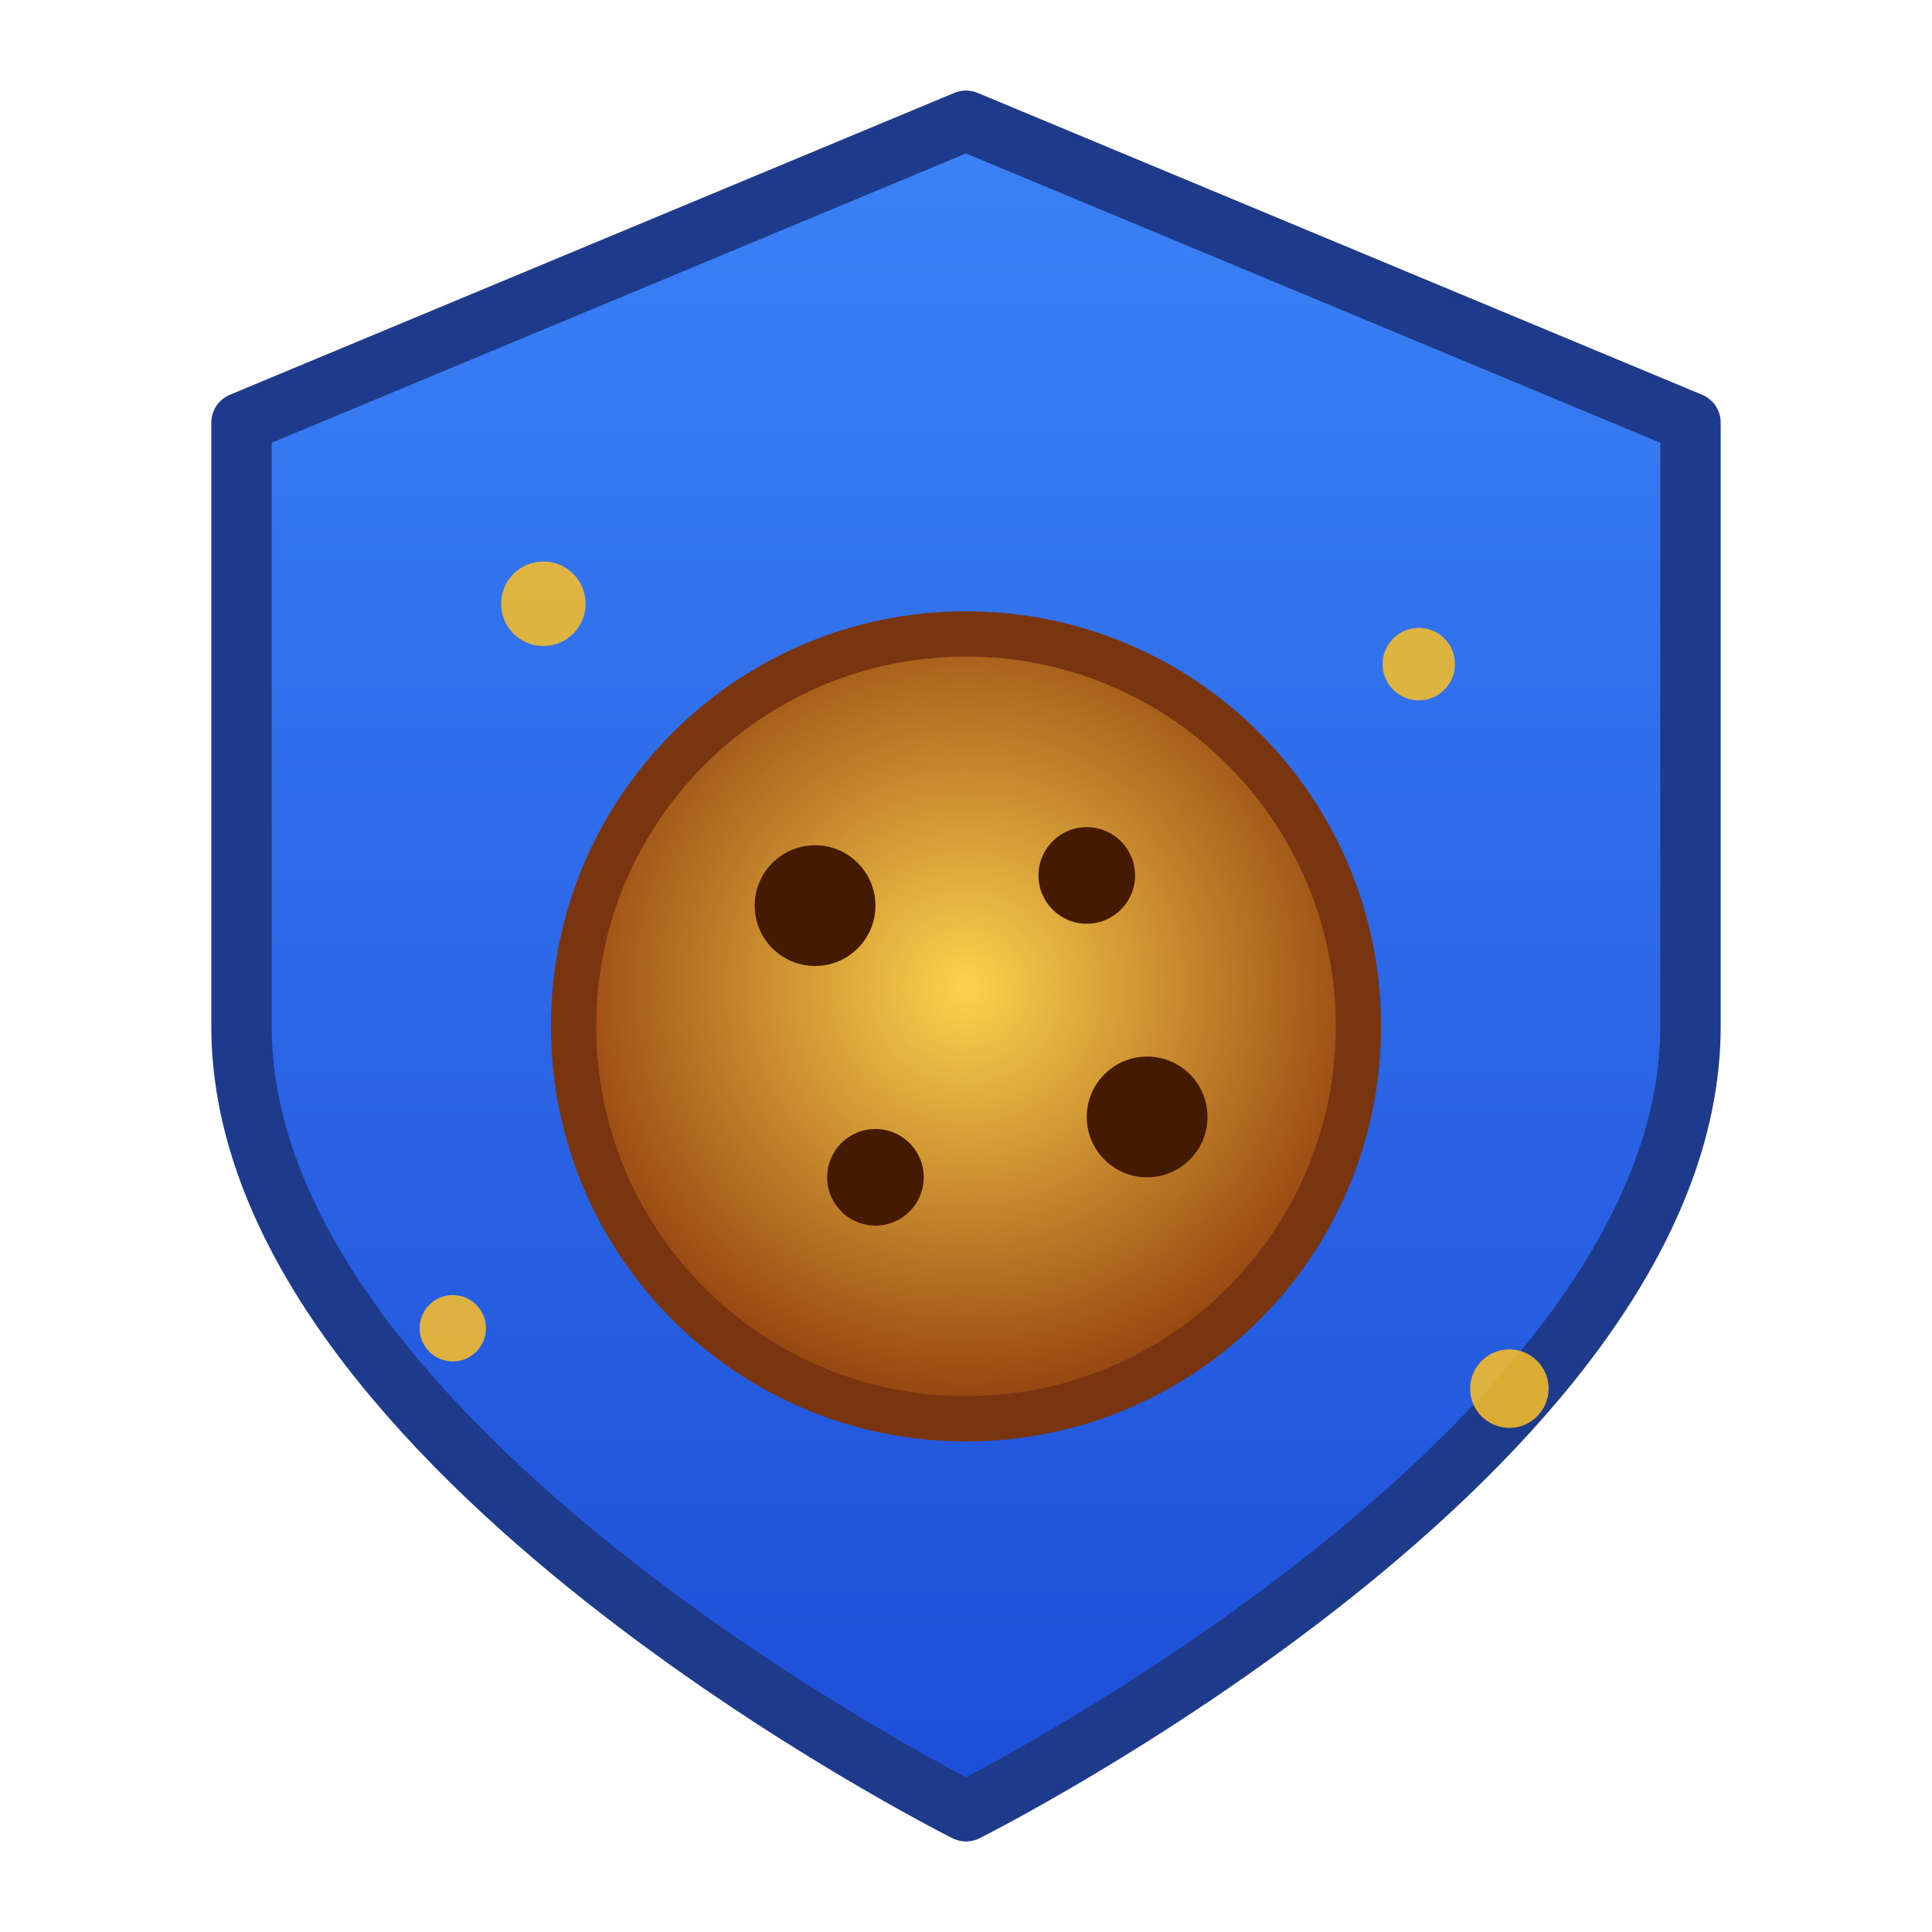
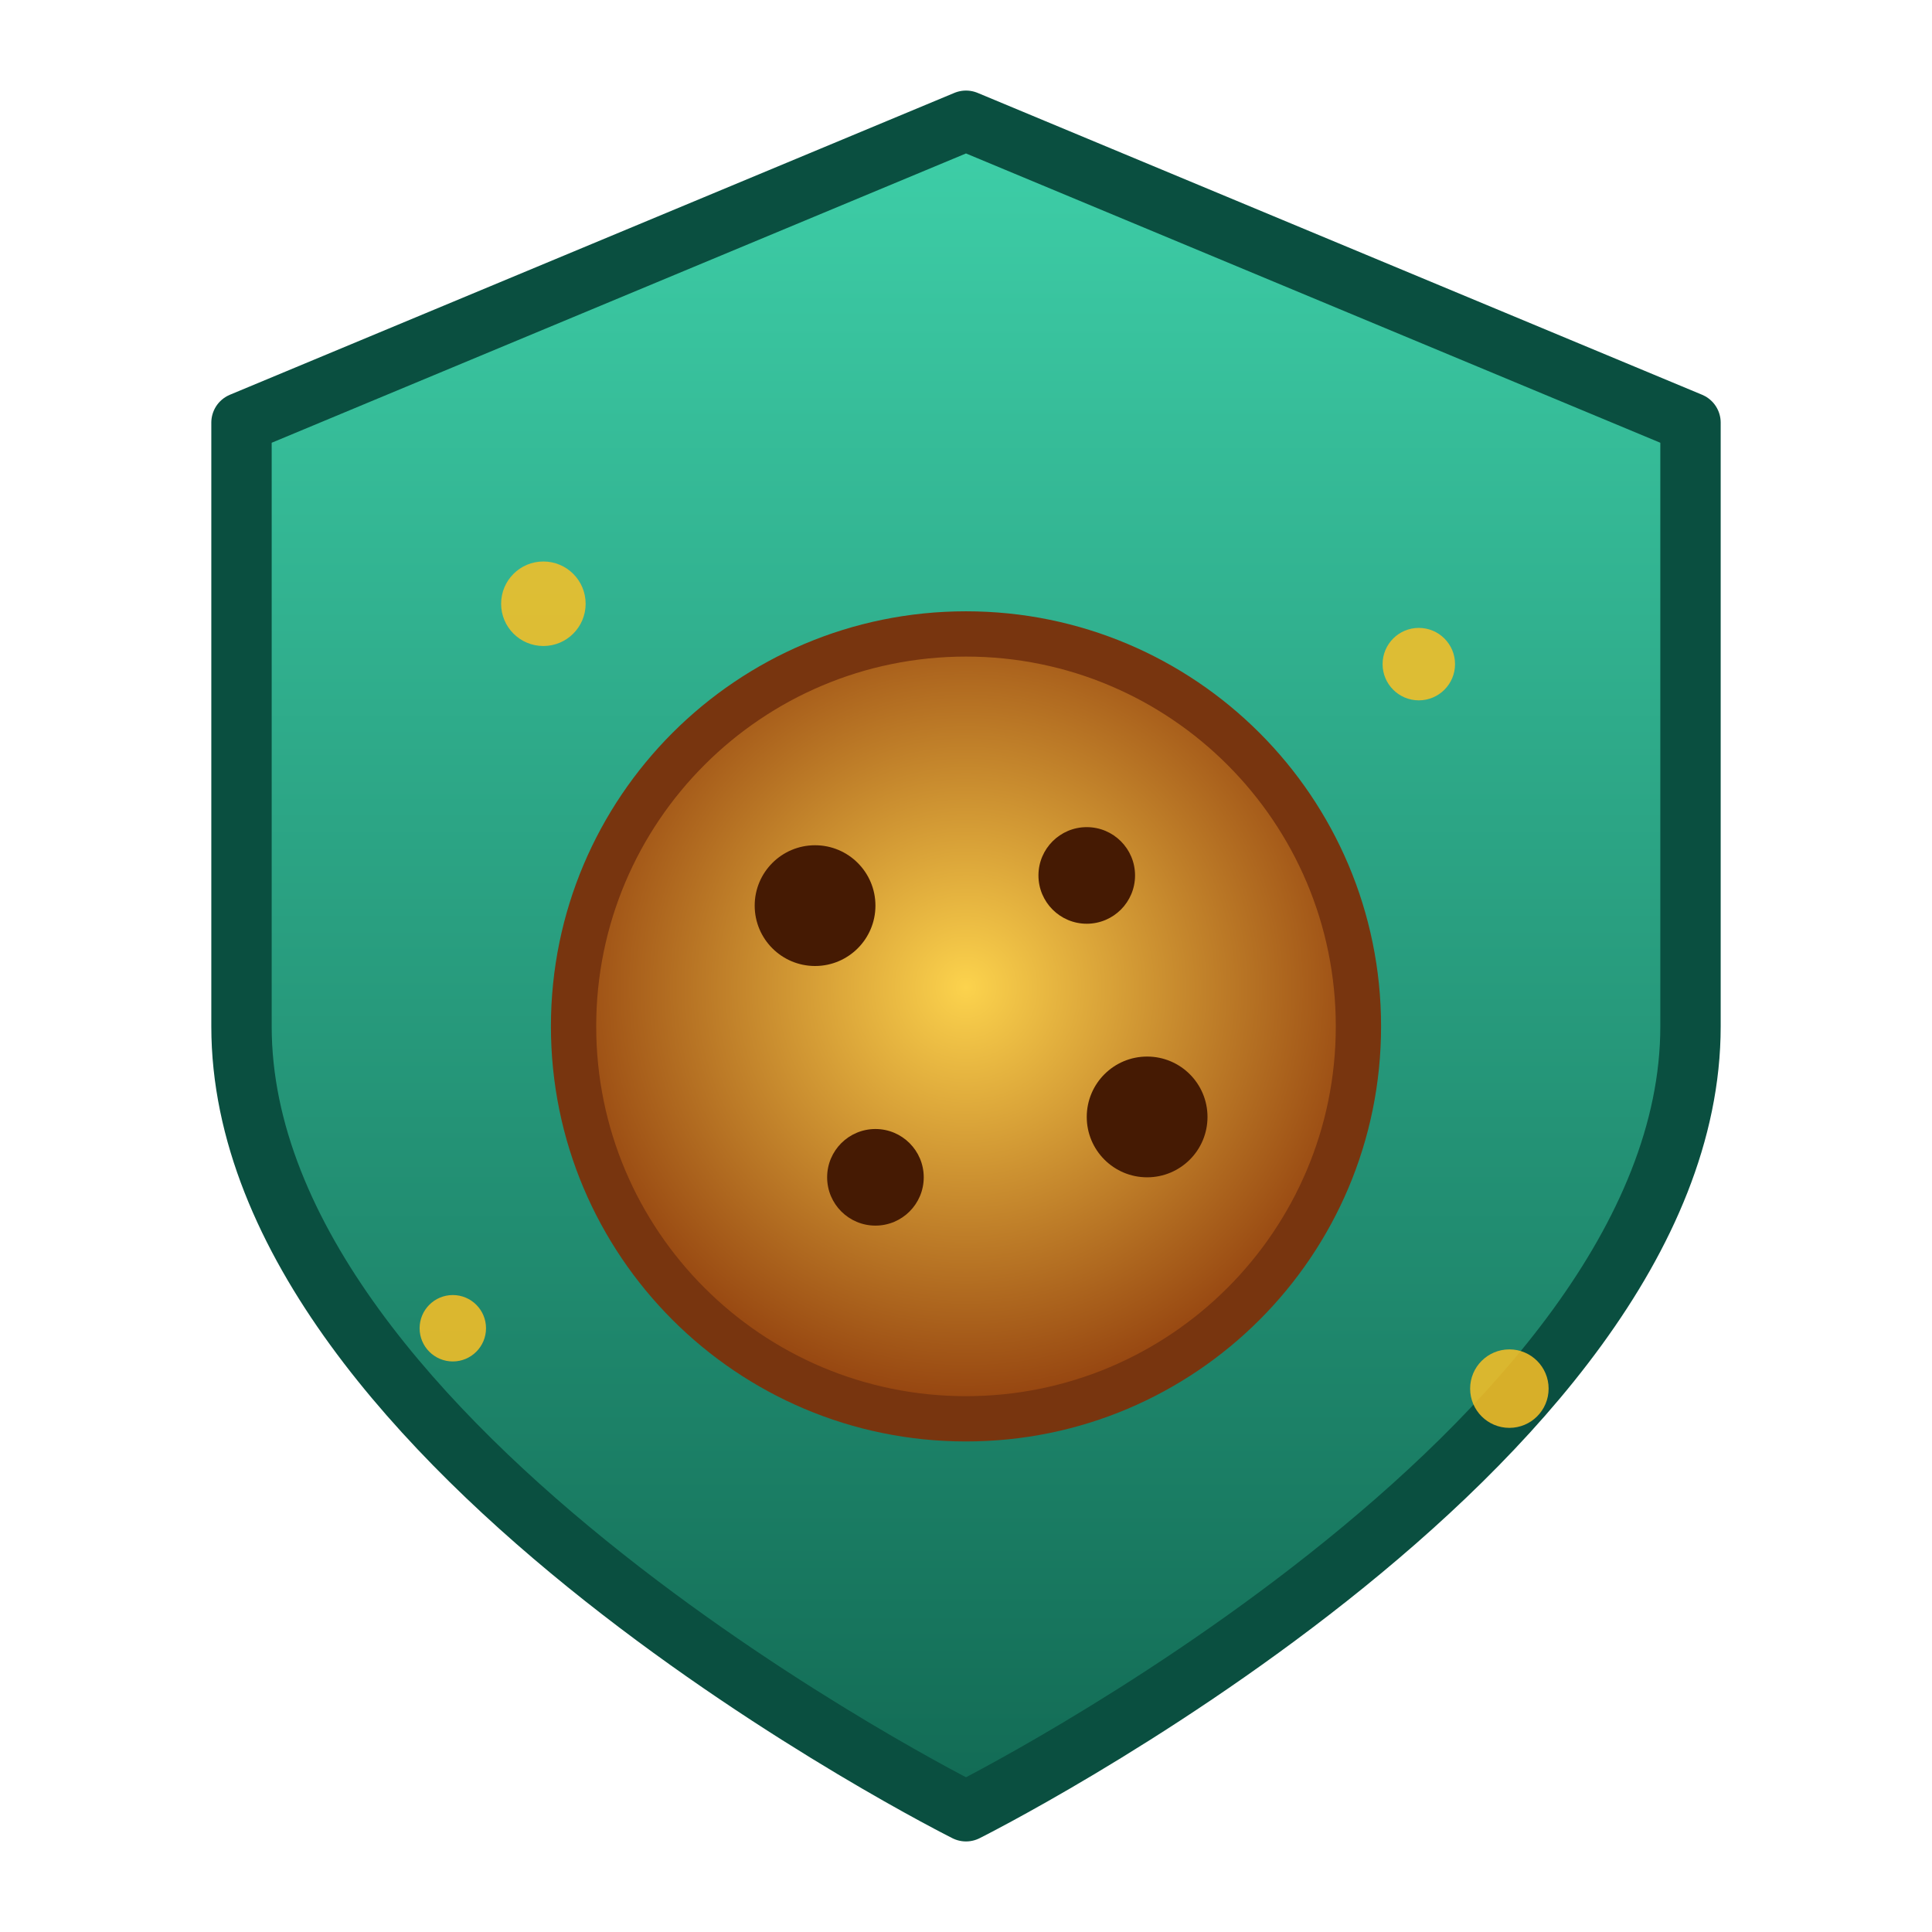
<svg xmlns="http://www.w3.org/2000/svg" viewBox="0 0 64 64" width="64" height="64" role="img" aria-label="CookieCrumbs logo">
  <defs>
    <linearGradient id="shield" x1="0" y1="0" x2="0" y2="1">
-       <stop offset="0%" stop-color="#3b82f6" />
-       <stop offset="100%" stop-color="#1d4ed8" />
+       <stop offset="0%" stop-color="#3ecfa8" />
+       <stop offset="100%" stop-color="#126a54" />
    </linearGradient>
    <radialGradient id="crumb" cx="50%" cy="45%" r="55%">
      <stop offset="0%" stop-color="#fcd34d" />
      <stop offset="100%" stop-color="#92400e" />
    </radialGradient>
  </defs>
-   <path d="M32 4 L56 14 V34 C56 48 32 60 32 60 C32 60 8 48 8 34 V14 Z" fill="url(#shield)" stroke="#1e3a8a" stroke-width="2" stroke-linejoin="round" />
+   <path d="M32 4 L56 14 V34 C56 48 32 60 32 60 C32 60 8 48 8 34 V14 Z" fill="url(#shield)" stroke="#0a4f40" stroke-width="2" stroke-linejoin="round" />
  <circle cx="32" cy="34" r="13" fill="url(#crumb)" stroke="#78350f" stroke-width="1.5" />
  <circle cx="27" cy="30" r="2" fill="#451a03" />
  <circle cx="36" cy="29" r="1.6" fill="#451a03" />
  <circle cx="38" cy="37" r="2" fill="#451a03" />
  <circle cx="29" cy="39" r="1.6" fill="#451a03" />
  <circle cx="18" cy="20" r="1.4" fill="#fbbf24" opacity="0.85" />
  <circle cx="47" cy="22" r="1.2" fill="#fbbf24" opacity="0.85" />
  <circle cx="50" cy="46" r="1.3" fill="#fbbf24" opacity="0.85" />
  <circle cx="15" cy="44" r="1.1" fill="#fbbf24" opacity="0.85" />
</svg>
